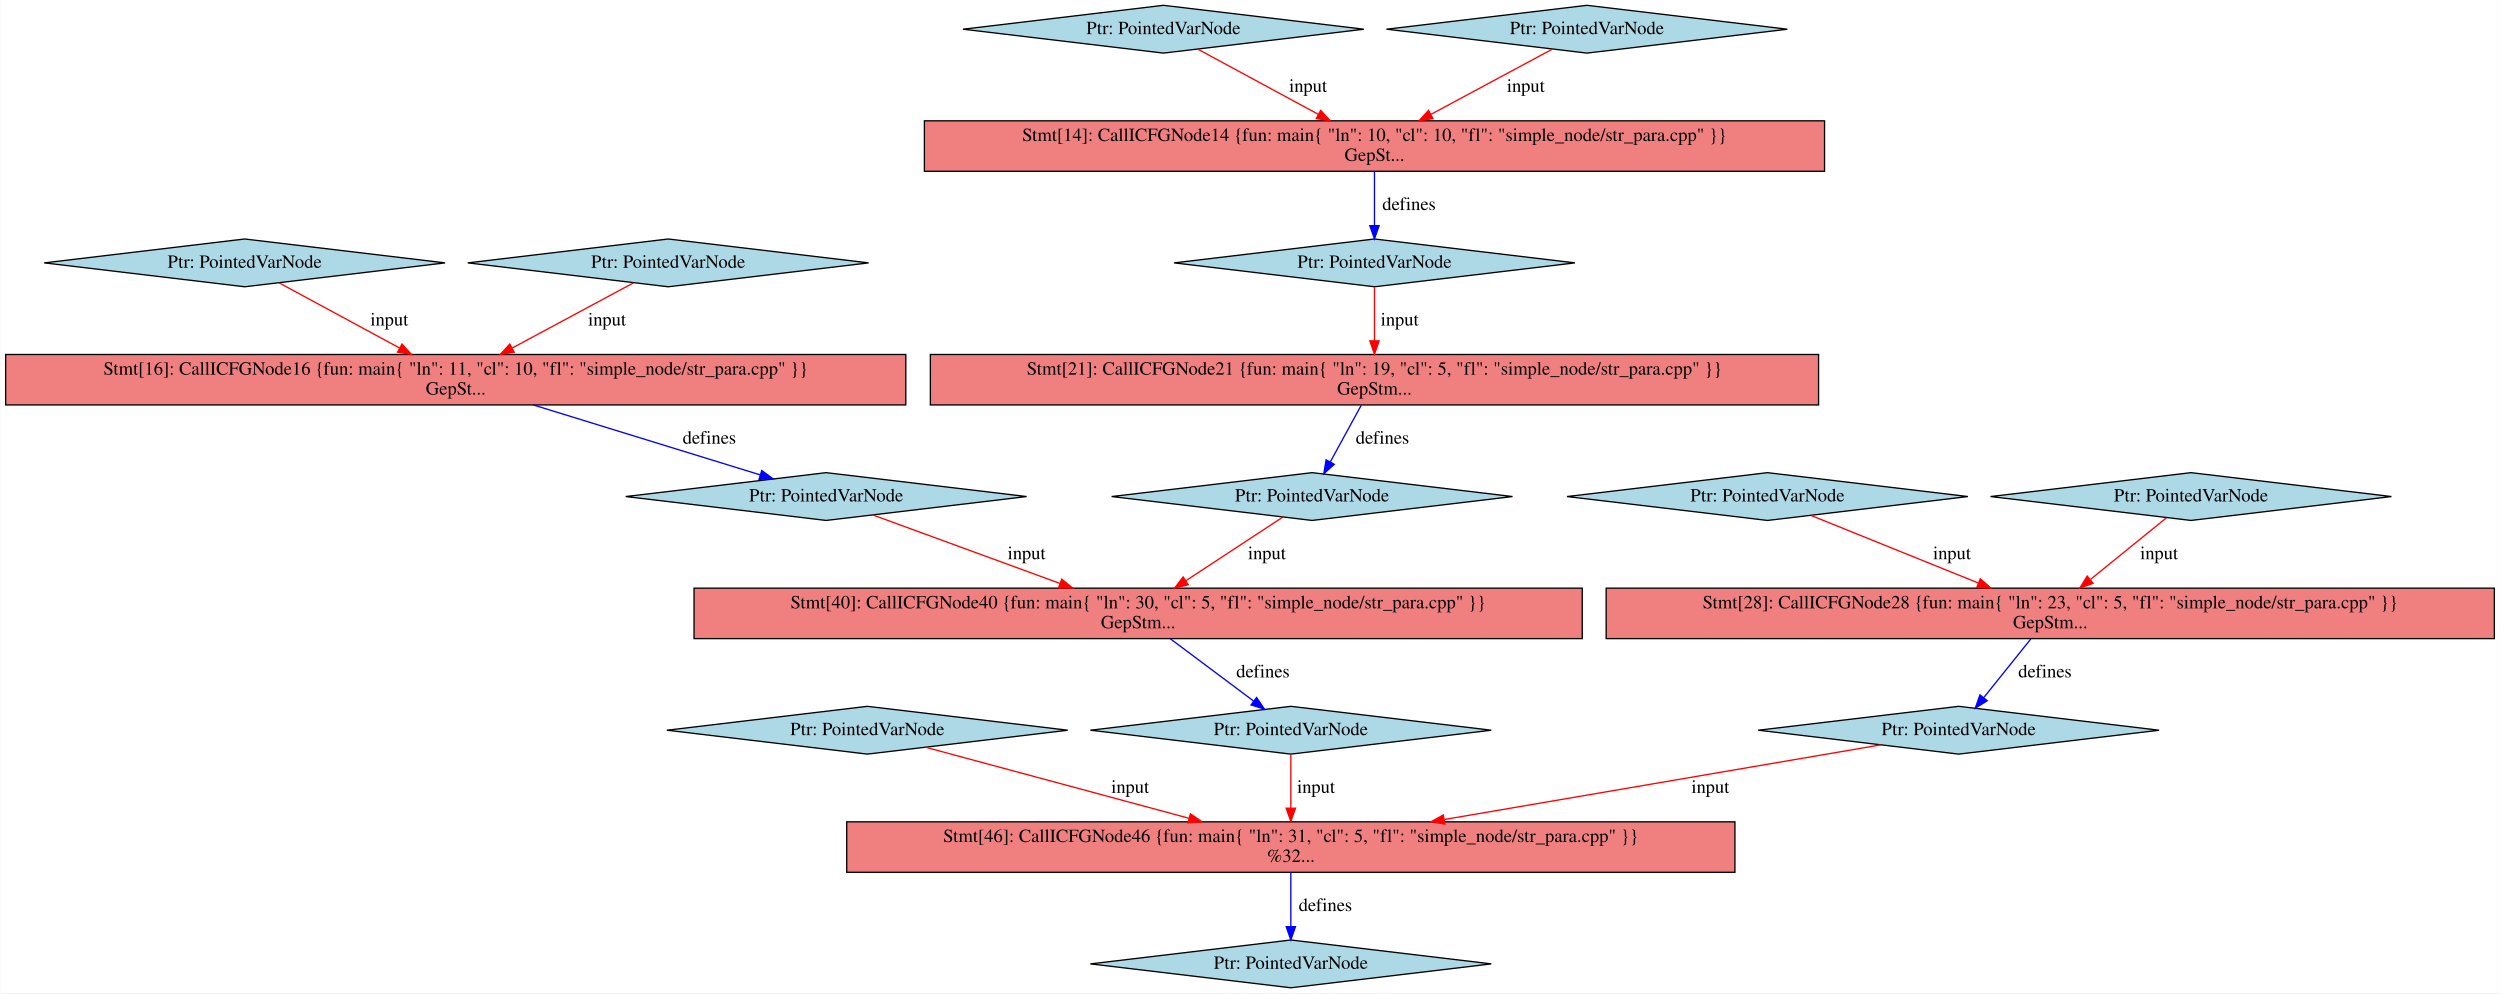
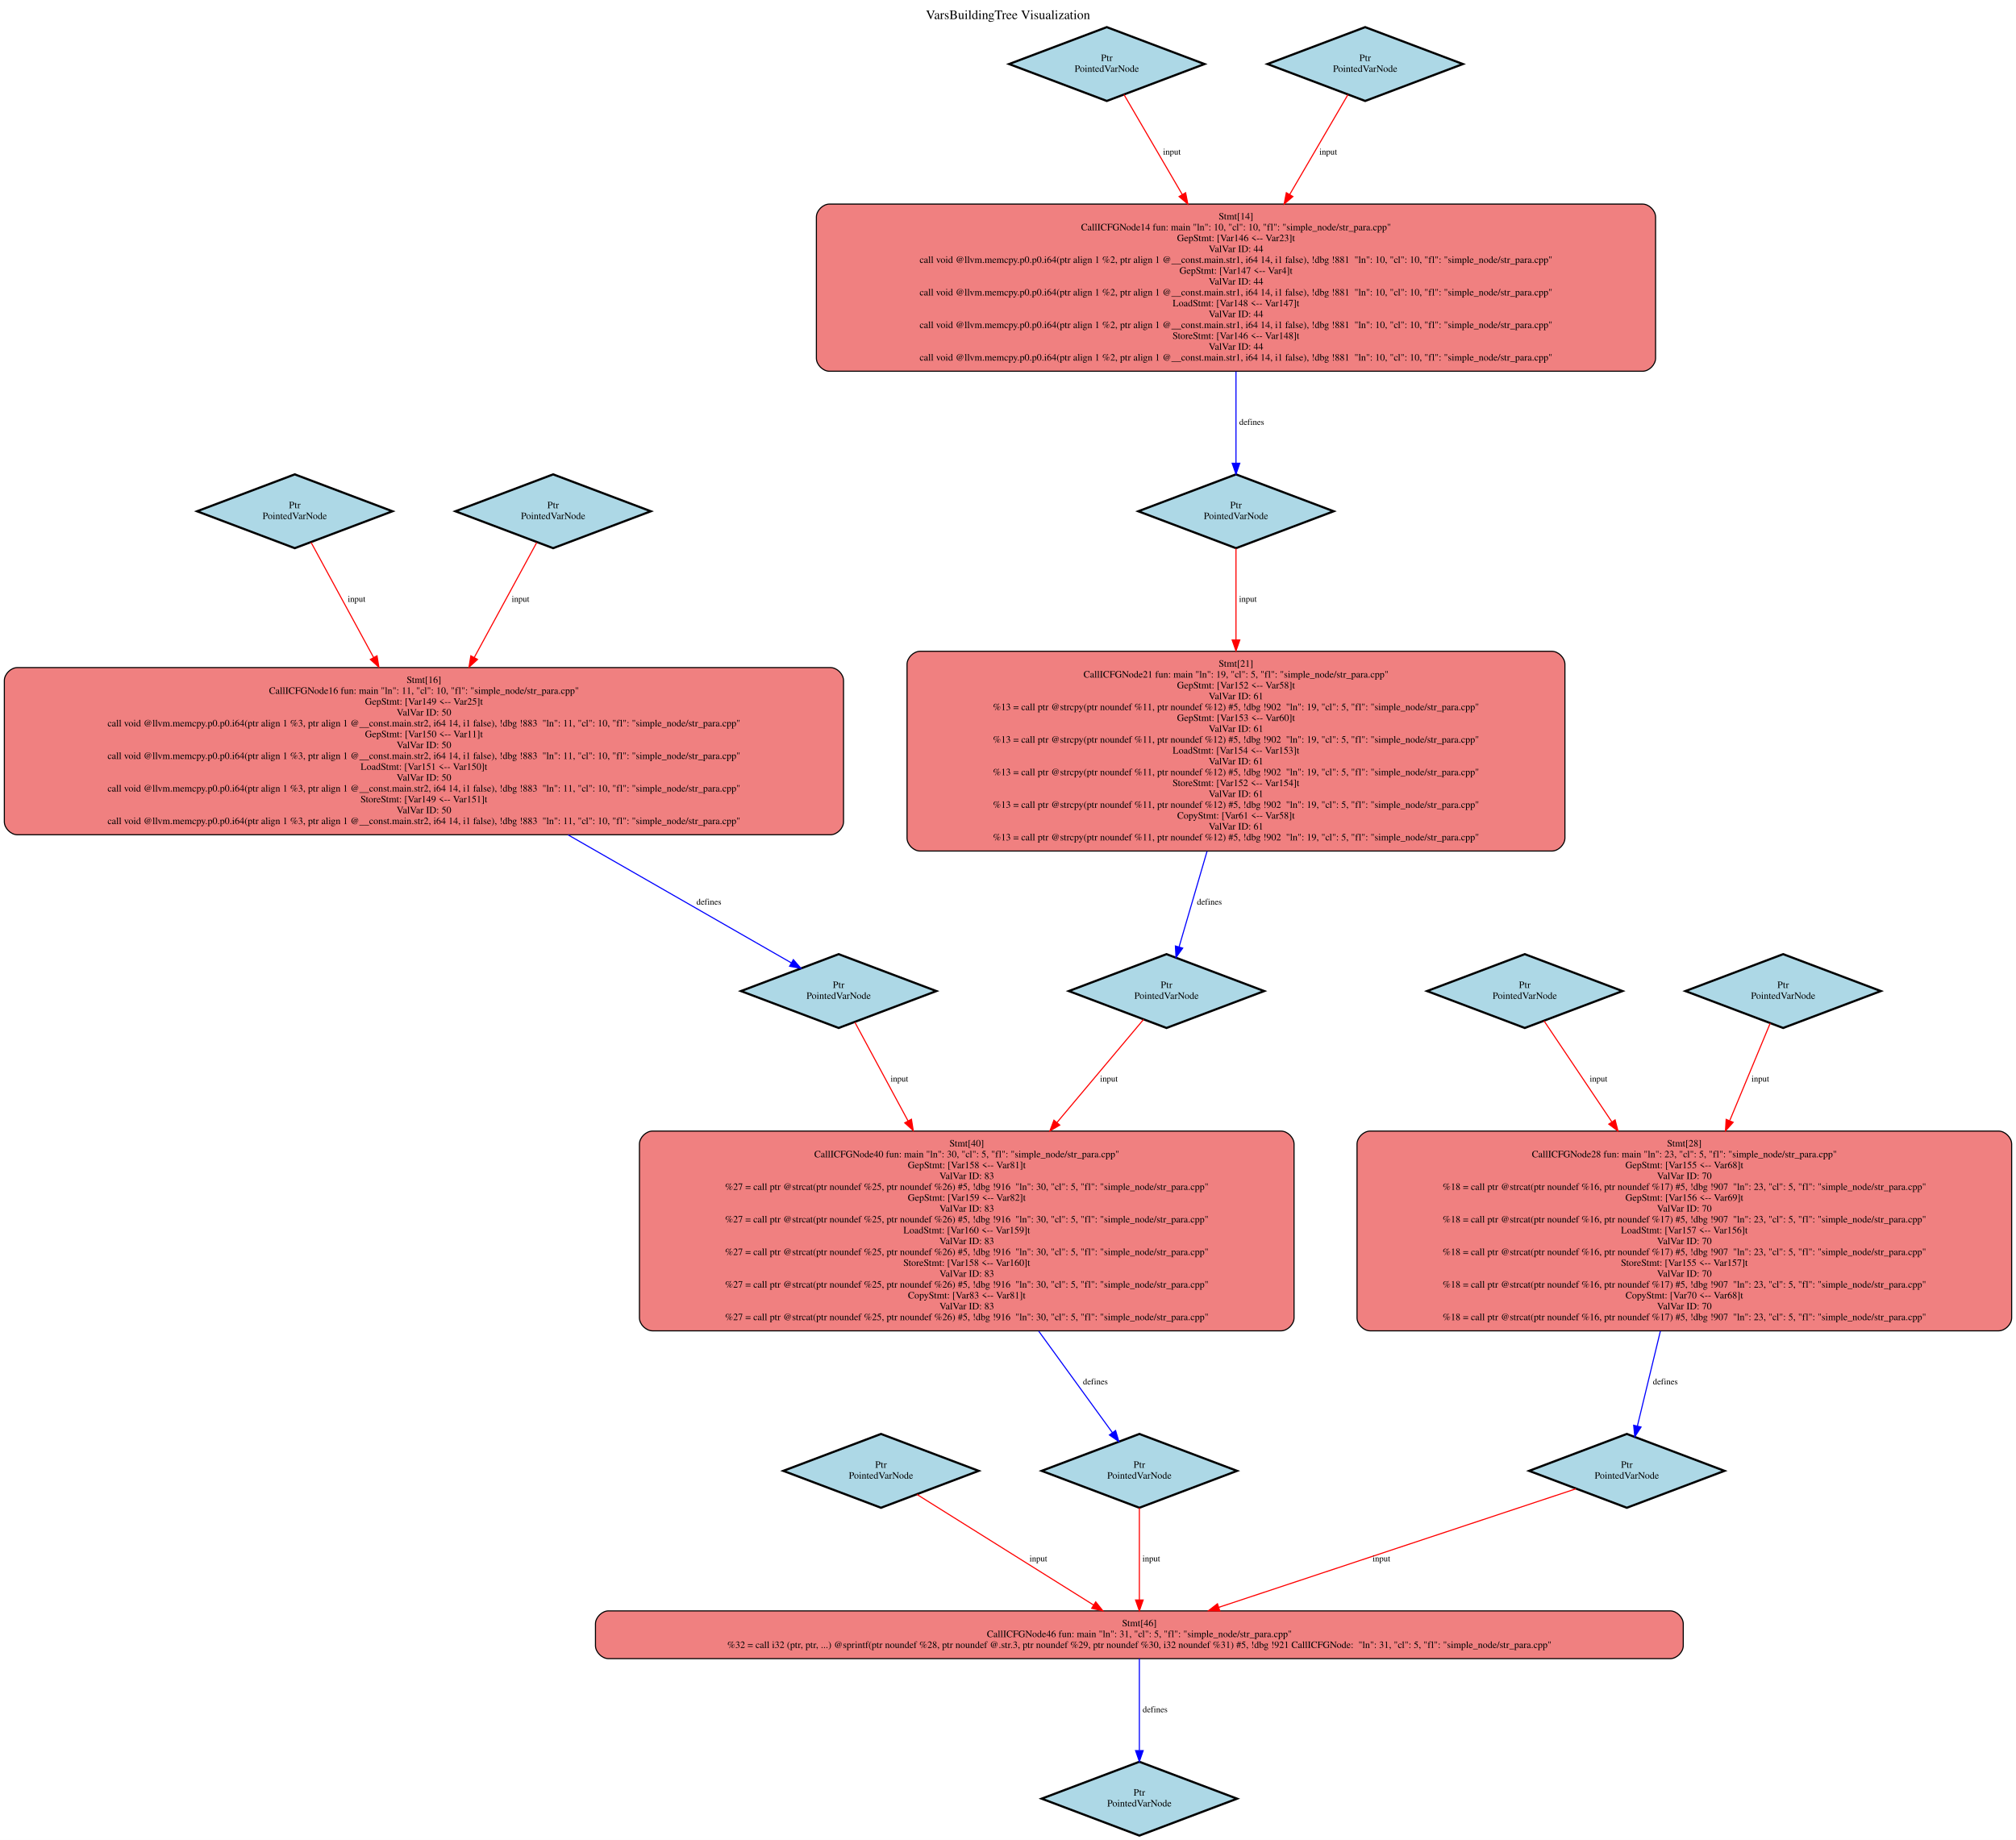
- <svg xmlns="http://www.w3.org/2000/svg" width="1883pt" height="748pt" viewBox="0.00 0.00 1882.50 748.00">
-   <g id="graph0" class="graph" transform="scale(1 1) rotate(0) translate(4 744)">
-     <polygon fill="white" stroke="transparent" points="-4,4 -4,-744 1878.5,-744 1878.5,4 -4,4" />
+ <svg xmlns="http://www.w3.org/2000/svg" width="1857pt" height="1695pt" viewBox="0.00 0.00 1857.00 1695.00">
+   <g id="graph0" class="graph" transform="scale(1 1) rotate(0) translate(4 1691)">
+     <polygon fill="white" stroke="transparent" points="-4,4 -4,-1691 1853,-1691 1853,4 -4,4" />
+     <text text-anchor="middle" x="924.5" y="-1673.4" font-family="Times,serif" font-size="12.00">VarsBuildingTree Visualization</text>
    <g id="node1" class="node">
-       <polygon fill="lightblue" stroke="black" points="968,-36 817.02,-18 968,0 1118.98,-18 968,-36" />
-       <text text-anchor="middle" x="968" y="-14.3" font-family="Times,serif" font-size="14.00">Ptr: PointedVarNode</text>
+       <polygon fill="lightblue" stroke="black" stroke-width="2" points="1045.5,-68 955.5,-34 1045.5,0 1135.5,-34 1045.5,-68" />
+       <text text-anchor="middle" x="1045.5" y="-36.8" font-family="Times,serif" font-size="9.00">Ptr</text>
+       <text text-anchor="middle" x="1045.5" y="-26.8" font-family="Times,serif" font-size="9.00">PointedVarNode</text>
    </g>
    <g id="node2" class="node">
-       <polygon fill="lightcoral" stroke="black" points="1302.5,-125 633.5,-125 633.5,-87 1302.5,-87 1302.5,-125" />
-       <text text-anchor="middle" x="968" y="-109.8" font-family="Times,serif" font-size="14.00">Stmt[46]: CallICFGNode46 {fun: main{ "ln": 31, "cl": 5, "fl": "simple_node/str_para.cpp" }}</text>
-       <text text-anchor="middle" x="968" y="-94.8" font-family="Times,serif" font-size="14.00">   %32...</text>
+       <path fill="lightcoral" stroke="black" d="M1534.5,-207C1534.5,-207 556.5,-207 556.5,-207 550.5,-207 544.5,-201 544.5,-195 544.5,-195 544.5,-175 544.5,-175 544.5,-169 550.5,-163 556.5,-163 556.5,-163 1534.5,-163 1534.5,-163 1540.5,-163 1546.5,-169 1546.5,-175 1546.5,-175 1546.5,-195 1546.5,-195 1546.5,-201 1540.5,-207 1534.5,-207" />
+       <text text-anchor="middle" x="1045.5" y="-192.8" font-family="Times,serif" font-size="9.00">Stmt[46]</text>
+       <text text-anchor="middle" x="1045.5" y="-182.8" font-family="Times,serif" font-size="9.00">CallICFGNode46 fun: main "ln": 31, "cl": 5, "fl": "simple_node/str_para.cpp" </text>
+       <text text-anchor="middle" x="1045.5" y="-172.8" font-family="Times,serif" font-size="9.00">   %32 = call i32 (ptr, ptr, ...) @sprintf(ptr noundef %28, ptr noundef @.str.3, ptr noundef %29, ptr noundef %30, i32 noundef %31) #5, !dbg !921 CallICFGNode:  "ln": 31, "cl": 5, "fl": "simple_node/str_para.cpp" </text>
    </g>
    <g id="edge18" class="edge">
-       <path fill="none" stroke="blue" d="M968,-86.76C968,-74.93 968,-59.32 968,-46.05" />
-       <polygon fill="blue" stroke="blue" points="971.5,-46.04 968,-36.04 964.5,-46.04 971.5,-46.04" />
-       <text text-anchor="middle" x="994" y="-57.8" font-family="Times,serif" font-size="14.00">defines</text>
+       <path fill="none" stroke="blue" d="M1045.5,-162.97C1045.5,-141.13 1045.5,-106.34 1045.5,-78.54" />
+       <polygon fill="blue" stroke="blue" points="1049,-78.27 1045.5,-68.27 1042,-78.27 1049,-78.27" />
+       <text text-anchor="middle" x="1060" y="-113.6" font-family="Times,serif" font-size="8.00">defines</text>
    </g>
    <g id="node3" class="node">
-       <polygon fill="lightblue" stroke="black" points="649,-212 498.02,-194 649,-176 799.98,-194 649,-212" />
-       <text text-anchor="middle" x="649" y="-190.3" font-family="Times,serif" font-size="14.00">Ptr: PointedVarNode</text>
+       <polygon fill="lightblue" stroke="black" stroke-width="2" points="807.5,-370 717.5,-336 807.5,-302 897.5,-336 807.5,-370" />
+       <text text-anchor="middle" x="807.5" y="-338.8" font-family="Times,serif" font-size="9.00">Ptr</text>
+       <text text-anchor="middle" x="807.5" y="-328.8" font-family="Times,serif" font-size="9.00">PointedVarNode</text>
    </g>
    <g id="edge1" class="edge">
-       <path fill="none" stroke="red" d="M693.02,-181.13C744.13,-167.35 829.32,-144.39 891.36,-127.66" />
-       <polygon fill="red" stroke="red" points="892.37,-131.02 901.11,-125.03 890.54,-124.26 892.37,-131.02" />
-       <text text-anchor="middle" x="847" y="-146.8" font-family="Times,serif" font-size="14.00">input</text>
+       <path fill="none" stroke="red" d="M840.59,-314.28C883.07,-287.69 956.82,-241.52 1003.29,-212.42" />
+       <polygon fill="red" stroke="red" points="1005.3,-215.3 1011.92,-207.02 1001.59,-209.36 1005.3,-215.3" />
+       <text text-anchor="middle" x="952.5" y="-252.6" font-family="Times,serif" font-size="8.00">input</text>
    </g>
    <g id="node4" class="node">
-       <polygon fill="lightblue" stroke="black" points="968,-212 817.02,-194 968,-176 1118.98,-194 968,-212" />
-       <text text-anchor="middle" x="968" y="-190.3" font-family="Times,serif" font-size="14.00">Ptr: PointedVarNode</text>
+       <polygon fill="lightblue" stroke="black" stroke-width="2" points="1045.5,-370 955.5,-336 1045.5,-302 1135.5,-336 1045.5,-370" />
+       <text text-anchor="middle" x="1045.5" y="-338.8" font-family="Times,serif" font-size="9.00">Ptr</text>
+       <text text-anchor="middle" x="1045.5" y="-328.8" font-family="Times,serif" font-size="9.00">PointedVarNode</text>
    </g>
    <g id="edge13" class="edge">
-       <path fill="none" stroke="red" d="M968,-175.6C968,-164.06 968,-148.65 968,-135.36" />
-       <polygon fill="red" stroke="red" points="971.5,-135.27 968,-125.27 964.5,-135.27 971.5,-135.27" />
-       <text text-anchor="middle" x="987" y="-146.8" font-family="Times,serif" font-size="14.00">input</text>
+       <path fill="none" stroke="red" d="M1045.5,-301.93C1045.5,-276.69 1045.5,-242.14 1045.5,-217.34" />
+       <polygon fill="red" stroke="red" points="1049,-217.03 1045.5,-207.03 1042,-217.03 1049,-217.03" />
+       <text text-anchor="middle" x="1056.5" y="-252.6" font-family="Times,serif" font-size="8.00">input</text>
    </g>
    <g id="node5" class="node">
-       <polygon fill="lightcoral" stroke="black" points="1187.5,-301 518.5,-301 518.5,-263 1187.5,-263 1187.5,-301" />
-       <text text-anchor="middle" x="853" y="-285.8" font-family="Times,serif" font-size="14.00">Stmt[40]: CallICFGNode40 {fun: main{ "ln": 30, "cl": 5, "fl": "simple_node/str_para.cpp" }}</text>
-       <text text-anchor="middle" x="853" y="-270.8" font-family="Times,serif" font-size="14.00">GepStm...</text>
+       <path fill="lightcoral" stroke="black" d="M1176,-649C1176,-649 597,-649 597,-649 591,-649 585,-643 585,-637 585,-637 585,-477 585,-477 585,-471 591,-465 597,-465 597,-465 1176,-465 1176,-465 1182,-465 1188,-471 1188,-477 1188,-477 1188,-637 1188,-637 1188,-643 1182,-649 1176,-649" />
+       <text text-anchor="middle" x="886.5" y="-634.8" font-family="Times,serif" font-size="9.00">Stmt[40]</text>
+       <text text-anchor="middle" x="886.5" y="-624.8" font-family="Times,serif" font-size="9.00">CallICFGNode40 fun: main "ln": 30, "cl": 5, "fl": "simple_node/str_para.cpp" </text>
+       <text text-anchor="middle" x="886.5" y="-614.8" font-family="Times,serif" font-size="9.00">GepStmt: [Var158 &lt;-- Var81]t</text>
+       <text text-anchor="middle" x="886.5" y="-604.8" font-family="Times,serif" font-size="9.00">ValVar ID: 83</text>
+       <text text-anchor="middle" x="886.5" y="-594.8" font-family="Times,serif" font-size="9.00">   %27 = call ptr @strcat(ptr noundef %25, ptr noundef %26) #5, !dbg !916  "ln": 30, "cl": 5, "fl": "simple_node/str_para.cpp" </text>
+       <text text-anchor="middle" x="886.5" y="-584.8" font-family="Times,serif" font-size="9.00">GepStmt: [Var159 &lt;-- Var82]t</text>
+       <text text-anchor="middle" x="886.5" y="-574.8" font-family="Times,serif" font-size="9.00">ValVar ID: 83</text>
+       <text text-anchor="middle" x="886.5" y="-564.8" font-family="Times,serif" font-size="9.00">   %27 = call ptr @strcat(ptr noundef %25, ptr noundef %26) #5, !dbg !916  "ln": 30, "cl": 5, "fl": "simple_node/str_para.cpp" </text>
+       <text text-anchor="middle" x="886.5" y="-554.8" font-family="Times,serif" font-size="9.00">LoadStmt: [Var160 &lt;-- Var159]t</text>
+       <text text-anchor="middle" x="886.5" y="-544.8" font-family="Times,serif" font-size="9.00">ValVar ID: 83</text>
+       <text text-anchor="middle" x="886.5" y="-534.8" font-family="Times,serif" font-size="9.00">   %27 = call ptr @strcat(ptr noundef %25, ptr noundef %26) #5, !dbg !916  "ln": 30, "cl": 5, "fl": "simple_node/str_para.cpp" </text>
+       <text text-anchor="middle" x="886.5" y="-524.8" font-family="Times,serif" font-size="9.00">StoreStmt: [Var158 &lt;-- Var160]t</text>
+       <text text-anchor="middle" x="886.5" y="-514.8" font-family="Times,serif" font-size="9.00">ValVar ID: 83</text>
+       <text text-anchor="middle" x="886.5" y="-504.8" font-family="Times,serif" font-size="9.00">   %27 = call ptr @strcat(ptr noundef %25, ptr noundef %26) #5, !dbg !916  "ln": 30, "cl": 5, "fl": "simple_node/str_para.cpp" </text>
+       <text text-anchor="middle" x="886.5" y="-494.8" font-family="Times,serif" font-size="9.00">CopyStmt: [Var83 &lt;-- Var81]t</text>
+       <text text-anchor="middle" x="886.5" y="-484.8" font-family="Times,serif" font-size="9.00">ValVar ID: 83</text>
+       <text text-anchor="middle" x="886.5" y="-474.8" font-family="Times,serif" font-size="9.00">   %27 = call ptr @strcat(ptr noundef %25, ptr noundef %26) #5, !dbg !916  "ln": 30, "cl": 5, "fl": "simple_node/str_para.cpp" </text>
    </g>
    <g id="edge12" class="edge">
-       <path fill="none" stroke="blue" d="M877.11,-262.97C895.47,-249.24 920.78,-230.31 940.03,-215.92" />
-       <polygon fill="blue" stroke="blue" points="942.22,-218.65 948.13,-209.86 938.03,-213.04 942.22,-218.65" />
-       <text text-anchor="middle" x="947" y="-233.8" font-family="Times,serif" font-size="14.00">defines</text>
+       <path fill="none" stroke="blue" d="M952.78,-464.71C976.82,-431.6 1002.52,-396.2 1020.75,-371.09" />
+       <polygon fill="blue" stroke="blue" points="1023.59,-373.14 1026.63,-362.99 1017.92,-369.03 1023.59,-373.14" />
+       <text text-anchor="middle" x="1005" y="-415.6" font-family="Times,serif" font-size="8.00">defines</text>
    </g>
    <g id="node6" class="node">
-       <polygon fill="lightblue" stroke="black" points="618,-388 467.02,-370 618,-352 768.98,-370 618,-388" />
-       <text text-anchor="middle" x="618" y="-366.3" font-family="Times,serif" font-size="14.00">Ptr: PointedVarNode</text>
+       <polygon fill="lightblue" stroke="black" stroke-width="2" points="768.5,-812 678.5,-778 768.5,-744 858.5,-778 768.5,-812" />
+       <text text-anchor="middle" x="768.5" y="-780.8" font-family="Times,serif" font-size="9.00">Ptr</text>
+       <text text-anchor="middle" x="768.5" y="-770.8" font-family="Times,serif" font-size="9.00">PointedVarNode</text>
    </g>
    <g id="edge5" class="edge">
-       <path fill="none" stroke="red" d="M653.18,-356.12C690.4,-342.5 749.76,-320.78 794.13,-304.54" />
-       <polygon fill="red" stroke="red" points="795.45,-307.79 803.64,-301.06 793.04,-301.21 795.45,-307.79" />
-       <text text-anchor="middle" x="769" y="-322.8" font-family="Times,serif" font-size="14.00">input</text>
+       <path fill="none" stroke="red" d="M783.44,-749.26C795.91,-726.12 814.48,-691.67 832.43,-658.35" />
+       <polygon fill="red" stroke="red" points="835.56,-659.92 837.22,-649.46 829.4,-656.6 835.56,-659.92" />
+       <text text-anchor="middle" x="824.5" y="-694.6" font-family="Times,serif" font-size="8.00">input</text>
    </g>
    <g id="node7" class="node">
-       <polygon fill="lightcoral" stroke="black" points="678,-477 0,-477 0,-439 678,-439 678,-477" />
-       <text text-anchor="middle" x="339" y="-461.8" font-family="Times,serif" font-size="14.00">Stmt[16]: CallICFGNode16 {fun: main{ "ln": 11, "cl": 10, "fl": "simple_node/str_para.cpp" }}</text>
-       <text text-anchor="middle" x="339" y="-446.8" font-family="Times,serif" font-size="14.00">GepSt...</text>
+       <path fill="lightcoral" stroke="black" d="M761,-1076C761,-1076 12,-1076 12,-1076 6,-1076 0,-1070 0,-1064 0,-1064 0,-934 0,-934 0,-928 6,-922 12,-922 12,-922 761,-922 761,-922 767,-922 773,-928 773,-934 773,-934 773,-1064 773,-1064 773,-1070 767,-1076 761,-1076" />
+       <text text-anchor="middle" x="386.5" y="-1061.8" font-family="Times,serif" font-size="9.00">Stmt[16]</text>
+       <text text-anchor="middle" x="386.5" y="-1051.8" font-family="Times,serif" font-size="9.00">CallICFGNode16 fun: main "ln": 11, "cl": 10, "fl": "simple_node/str_para.cpp" </text>
+       <text text-anchor="middle" x="386.5" y="-1041.8" font-family="Times,serif" font-size="9.00">GepStmt: [Var149 &lt;-- Var25]t</text>
+       <text text-anchor="middle" x="386.5" y="-1031.8" font-family="Times,serif" font-size="9.00">ValVar ID: 50</text>
+       <text text-anchor="middle" x="386.5" y="-1021.8" font-family="Times,serif" font-size="9.00">   call void @llvm.memcpy.p0.p0.i64(ptr align 1 %3, ptr align 1 @__const.main.str2, i64 14, i1 false), !dbg !883  "ln": 11, "cl": 10, "fl": "simple_node/str_para.cpp" </text>
+       <text text-anchor="middle" x="386.5" y="-1011.8" font-family="Times,serif" font-size="9.00">GepStmt: [Var150 &lt;-- Var11]t</text>
+       <text text-anchor="middle" x="386.5" y="-1001.8" font-family="Times,serif" font-size="9.00">ValVar ID: 50</text>
+       <text text-anchor="middle" x="386.5" y="-991.8" font-family="Times,serif" font-size="9.00">   call void @llvm.memcpy.p0.p0.i64(ptr align 1 %3, ptr align 1 @__const.main.str2, i64 14, i1 false), !dbg !883  "ln": 11, "cl": 10, "fl": "simple_node/str_para.cpp" </text>
+       <text text-anchor="middle" x="386.5" y="-981.8" font-family="Times,serif" font-size="9.00">LoadStmt: [Var151 &lt;-- Var150]t</text>
+       <text text-anchor="middle" x="386.5" y="-971.8" font-family="Times,serif" font-size="9.00">ValVar ID: 50</text>
+       <text text-anchor="middle" x="386.5" y="-961.8" font-family="Times,serif" font-size="9.00">   call void @llvm.memcpy.p0.p0.i64(ptr align 1 %3, ptr align 1 @__const.main.str2, i64 14, i1 false), !dbg !883  "ln": 11, "cl": 10, "fl": "simple_node/str_para.cpp" </text>
+       <text text-anchor="middle" x="386.5" y="-951.8" font-family="Times,serif" font-size="9.00">StoreStmt: [Var149 &lt;-- Var151]t</text>
+       <text text-anchor="middle" x="386.5" y="-941.8" font-family="Times,serif" font-size="9.00">ValVar ID: 50</text>
+       <text text-anchor="middle" x="386.5" y="-931.8" font-family="Times,serif" font-size="9.00">   call void @llvm.memcpy.p0.p0.i64(ptr align 1 %3, ptr align 1 @__const.main.str2, i64 14, i1 false), !dbg !883  "ln": 11, "cl": 10, "fl": "simple_node/str_para.cpp" </text>
    </g>
    <g id="edge4" class="edge">
-       <path fill="none" stroke="blue" d="M397.49,-438.97C448.06,-423.38 520.37,-401.09 568.22,-386.35" />
-       <polygon fill="blue" stroke="blue" points="569.51,-389.61 578.04,-383.32 567.45,-382.92 569.51,-389.61" />
-       <text text-anchor="middle" x="530" y="-409.8" font-family="Times,serif" font-size="14.00">defines</text>
+       <path fill="none" stroke="blue" d="M519.3,-921.87C591.09,-880.71 675,-832.6 724.84,-804.03" />
+       <polygon fill="blue" stroke="blue" points="726.8,-806.94 733.74,-798.93 723.32,-800.87 726.8,-806.94" />
+       <text text-anchor="middle" x="649" y="-857.6" font-family="Times,serif" font-size="8.00">defines</text>
    </g>
    <g id="node8" class="node">
-       <polygon fill="lightblue" stroke="black" points="180,-564 29.02,-546 180,-528 330.98,-546 180,-564" />
-       <text text-anchor="middle" x="180" y="-542.3" font-family="Times,serif" font-size="14.00">Ptr: PointedVarNode</text>
+       <polygon fill="lightblue" stroke="black" stroke-width="2" points="267.5,-1254 177.5,-1220 267.5,-1186 357.5,-1220 267.5,-1254" />
+       <text text-anchor="middle" x="267.5" y="-1222.8" font-family="Times,serif" font-size="9.00">Ptr</text>
+       <text text-anchor="middle" x="267.5" y="-1212.8" font-family="Times,serif" font-size="9.00">PointedVarNode</text>
    </g>
    <g id="edge2" class="edge">
-       <path fill="none" stroke="red" d="M205.9,-530.99C230.44,-517.72 267.72,-497.55 296.59,-481.94" />
-       <polygon fill="red" stroke="red" points="298.51,-484.88 305.64,-477.04 295.18,-478.72 298.51,-484.88" />
-       <text text-anchor="middle" x="289" y="-498.8" font-family="Times,serif" font-size="14.00">input</text>
+       <path fill="none" stroke="red" d="M282.57,-1191.26C297.05,-1164.62 319.67,-1122.99 340.12,-1085.35" />
+       <polygon fill="red" stroke="red" points="343.29,-1086.85 344.99,-1076.39 337.14,-1083.5 343.29,-1086.85" />
+       <text text-anchor="middle" x="324.5" y="-1136.6" font-family="Times,serif" font-size="8.00">input</text>
    </g>
    <g id="node9" class="node">
-       <polygon fill="lightblue" stroke="black" points="499,-564 348.02,-546 499,-528 649.98,-546 499,-564" />
-       <text text-anchor="middle" x="499" y="-542.3" font-family="Times,serif" font-size="14.00">Ptr: PointedVarNode</text>
+       <polygon fill="lightblue" stroke="black" stroke-width="2" points="505.5,-1254 415.5,-1220 505.5,-1186 595.5,-1220 505.5,-1254" />
+       <text text-anchor="middle" x="505.5" y="-1222.8" font-family="Times,serif" font-size="9.00">Ptr</text>
+       <text text-anchor="middle" x="505.5" y="-1212.8" font-family="Times,serif" font-size="9.00">PointedVarNode</text>
    </g>
    <g id="edge3" class="edge">
-       <path fill="none" stroke="red" d="M472.94,-530.99C448.25,-517.72 410.73,-497.55 381.67,-481.94" />
-       <polygon fill="red" stroke="red" points="383.03,-478.69 372.56,-477.04 379.72,-484.86 383.03,-478.69" />
-       <text text-anchor="middle" x="453" y="-498.8" font-family="Times,serif" font-size="14.00">input</text>
+       <path fill="none" stroke="red" d="M490.43,-1191.26C475.95,-1164.62 453.33,-1122.99 432.88,-1085.35" />
+       <polygon fill="red" stroke="red" points="435.86,-1083.5 428.01,-1076.39 429.71,-1086.85 435.86,-1083.5" />
+       <text text-anchor="middle" x="475.5" y="-1136.6" font-family="Times,serif" font-size="8.00">input</text>
    </g>
    <g id="node10" class="node">
-       <polygon fill="lightblue" stroke="black" points="984,-388 833.02,-370 984,-352 1134.98,-370 984,-388" />
-       <text text-anchor="middle" x="984" y="-366.3" font-family="Times,serif" font-size="14.00">Ptr: PointedVarNode</text>
+       <polygon fill="lightblue" stroke="black" stroke-width="2" points="1070.5,-812 980.5,-778 1070.5,-744 1160.5,-778 1070.5,-812" />
+       <text text-anchor="middle" x="1070.5" y="-780.8" font-family="Times,serif" font-size="9.00">Ptr</text>
+       <text text-anchor="middle" x="1070.5" y="-770.8" font-family="Times,serif" font-size="9.00">PointedVarNode</text>
    </g>
    <g id="edge11" class="edge">
-       <path fill="none" stroke="red" d="M962.07,-354.61C942.18,-341.55 912.48,-322.04 889.09,-306.69" />
-       <polygon fill="red" stroke="red" points="890.74,-303.59 880.46,-301.03 886.9,-309.44 890.74,-303.59" />
-       <text text-anchor="middle" x="950" y="-322.8" font-family="Times,serif" font-size="14.00">input</text>
+       <path fill="none" stroke="red" d="M1049.39,-751.88C1029.73,-728.48 999.12,-692.04 969.71,-657.04" />
+       <polygon fill="red" stroke="red" points="972.18,-654.54 963.07,-649.13 966.82,-659.04 972.18,-654.54" />
+       <text text-anchor="middle" x="1017.5" y="-694.6" font-family="Times,serif" font-size="8.00">input</text>
    </g>
    <g id="node11" class="node">
-       <polygon fill="lightcoral" stroke="black" points="1365.5,-477 696.5,-477 696.5,-439 1365.5,-439 1365.5,-477" />
-       <text text-anchor="middle" x="1031" y="-461.8" font-family="Times,serif" font-size="14.00">Stmt[21]: CallICFGNode21 {fun: main{ "ln": 19, "cl": 5, "fl": "simple_node/str_para.cpp" }}</text>
-       <text text-anchor="middle" x="1031" y="-446.8" font-family="Times,serif" font-size="14.00">GepStm...</text>
+       <path fill="lightcoral" stroke="black" d="M1425.5,-1091C1425.5,-1091 843.5,-1091 843.5,-1091 837.5,-1091 831.5,-1085 831.5,-1079 831.5,-1079 831.5,-919 831.5,-919 831.5,-913 837.5,-907 843.5,-907 843.5,-907 1425.5,-907 1425.5,-907 1431.5,-907 1437.5,-913 1437.5,-919 1437.5,-919 1437.5,-1079 1437.5,-1079 1437.5,-1085 1431.5,-1091 1425.5,-1091" />
+       <text text-anchor="middle" x="1134.5" y="-1076.8" font-family="Times,serif" font-size="9.00">Stmt[21]</text>
+       <text text-anchor="middle" x="1134.5" y="-1066.8" font-family="Times,serif" font-size="9.00">CallICFGNode21 fun: main "ln": 19, "cl": 5, "fl": "simple_node/str_para.cpp" </text>
+       <text text-anchor="middle" x="1134.5" y="-1056.8" font-family="Times,serif" font-size="9.00">GepStmt: [Var152 &lt;-- Var58]t</text>
+       <text text-anchor="middle" x="1134.5" y="-1046.8" font-family="Times,serif" font-size="9.00">ValVar ID: 61</text>
+       <text text-anchor="middle" x="1134.5" y="-1036.8" font-family="Times,serif" font-size="9.00">   %13 = call ptr @strcpy(ptr noundef %11, ptr noundef %12) #5, !dbg !902  "ln": 19, "cl": 5, "fl": "simple_node/str_para.cpp" </text>
+       <text text-anchor="middle" x="1134.5" y="-1026.8" font-family="Times,serif" font-size="9.00">GepStmt: [Var153 &lt;-- Var60]t</text>
+       <text text-anchor="middle" x="1134.5" y="-1016.8" font-family="Times,serif" font-size="9.00">ValVar ID: 61</text>
+       <text text-anchor="middle" x="1134.5" y="-1006.8" font-family="Times,serif" font-size="9.00">   %13 = call ptr @strcpy(ptr noundef %11, ptr noundef %12) #5, !dbg !902  "ln": 19, "cl": 5, "fl": "simple_node/str_para.cpp" </text>
+       <text text-anchor="middle" x="1134.5" y="-996.8" font-family="Times,serif" font-size="9.00">LoadStmt: [Var154 &lt;-- Var153]t</text>
+       <text text-anchor="middle" x="1134.5" y="-986.8" font-family="Times,serif" font-size="9.00">ValVar ID: 61</text>
+       <text text-anchor="middle" x="1134.5" y="-976.8" font-family="Times,serif" font-size="9.00">   %13 = call ptr @strcpy(ptr noundef %11, ptr noundef %12) #5, !dbg !902  "ln": 19, "cl": 5, "fl": "simple_node/str_para.cpp" </text>
+       <text text-anchor="middle" x="1134.5" y="-966.8" font-family="Times,serif" font-size="9.00">StoreStmt: [Var152 &lt;-- Var154]t</text>
+       <text text-anchor="middle" x="1134.5" y="-956.8" font-family="Times,serif" font-size="9.00">ValVar ID: 61</text>
+       <text text-anchor="middle" x="1134.5" y="-946.8" font-family="Times,serif" font-size="9.00">   %13 = call ptr @strcpy(ptr noundef %11, ptr noundef %12) #5, !dbg !902  "ln": 19, "cl": 5, "fl": "simple_node/str_para.cpp" </text>
+       <text text-anchor="middle" x="1134.5" y="-936.8" font-family="Times,serif" font-size="9.00">CopyStmt: [Var61 &lt;-- Var58]t</text>
+       <text text-anchor="middle" x="1134.5" y="-926.8" font-family="Times,serif" font-size="9.00">ValVar ID: 61</text>
+       <text text-anchor="middle" x="1134.5" y="-916.8" font-family="Times,serif" font-size="9.00">   %13 = call ptr @strcpy(ptr noundef %11, ptr noundef %12) #5, !dbg !902  "ln": 19, "cl": 5, "fl": "simple_node/str_para.cpp" </text>
    </g>
    <g id="edge10" class="edge">
-       <path fill="none" stroke="blue" d="M1021.03,-438.76C1014.25,-426.34 1005.17,-409.74 997.71,-396.08" />
-       <polygon fill="blue" stroke="blue" points="1000.71,-394.28 992.84,-387.18 994.57,-397.64 1000.71,-394.28" />
-       <text text-anchor="middle" x="1037" y="-409.8" font-family="Times,serif" font-size="14.00">defines</text>
+       <path fill="none" stroke="blue" d="M1107.82,-906.71C1098.84,-875.97 1089.28,-843.26 1082.08,-818.64" />
+       <polygon fill="blue" stroke="blue" points="1085.42,-817.57 1079.25,-808.95 1078.7,-819.53 1085.42,-817.57" />
+       <text text-anchor="middle" x="1110" y="-857.6" font-family="Times,serif" font-size="8.00">defines</text>
    </g>
    <g id="node12" class="node">
-       <polygon fill="lightblue" stroke="black" points="1031,-564 880.02,-546 1031,-528 1181.98,-546 1031,-564" />
-       <text text-anchor="middle" x="1031" y="-542.3" font-family="Times,serif" font-size="14.00">Ptr: PointedVarNode</text>
+       <polygon fill="lightblue" stroke="black" stroke-width="2" points="1134.5,-1254 1044.5,-1220 1134.5,-1186 1224.5,-1220 1134.5,-1254" />
+       <text text-anchor="middle" x="1134.5" y="-1222.8" font-family="Times,serif" font-size="9.00">Ptr</text>
+       <text text-anchor="middle" x="1134.5" y="-1212.8" font-family="Times,serif" font-size="9.00">PointedVarNode</text>
    </g>
    <g id="edge9" class="edge">
-       <path fill="none" stroke="red" d="M1031,-527.6C1031,-516.06 1031,-500.65 1031,-487.36" />
-       <polygon fill="red" stroke="red" points="1034.5,-487.27 1031,-477.27 1027.5,-487.27 1034.5,-487.27" />
-       <text text-anchor="middle" x="1050" y="-498.8" font-family="Times,serif" font-size="14.00">input</text>
+       <path fill="none" stroke="red" d="M1134.5,-1185.74C1134.5,-1163.16 1134.5,-1132 1134.5,-1101.65" />
+       <polygon fill="red" stroke="red" points="1138,-1101.4 1134.5,-1091.4 1131,-1101.4 1138,-1101.4" />
+       <text text-anchor="middle" x="1145.5" y="-1136.6" font-family="Times,serif" font-size="8.00">input</text>
    </g>
    <g id="node13" class="node">
-       <polygon fill="lightcoral" stroke="black" points="1370,-653 692,-653 692,-615 1370,-615 1370,-653" />
-       <text text-anchor="middle" x="1031" y="-637.8" font-family="Times,serif" font-size="14.00">Stmt[14]: CallICFGNode14 {fun: main{ "ln": 10, "cl": 10, "fl": "simple_node/str_para.cpp" }}</text>
-       <text text-anchor="middle" x="1031" y="-622.8" font-family="Times,serif" font-size="14.00">GepSt...</text>
+       <path fill="lightcoral" stroke="black" d="M1509,-1503C1509,-1503 760,-1503 760,-1503 754,-1503 748,-1497 748,-1491 748,-1491 748,-1361 748,-1361 748,-1355 754,-1349 760,-1349 760,-1349 1509,-1349 1509,-1349 1515,-1349 1521,-1355 1521,-1361 1521,-1361 1521,-1491 1521,-1491 1521,-1497 1515,-1503 1509,-1503" />
+       <text text-anchor="middle" x="1134.5" y="-1488.8" font-family="Times,serif" font-size="9.00">Stmt[14]</text>
+       <text text-anchor="middle" x="1134.5" y="-1478.8" font-family="Times,serif" font-size="9.00">CallICFGNode14 fun: main "ln": 10, "cl": 10, "fl": "simple_node/str_para.cpp" </text>
+       <text text-anchor="middle" x="1134.5" y="-1468.8" font-family="Times,serif" font-size="9.00">GepStmt: [Var146 &lt;-- Var23]t</text>
+       <text text-anchor="middle" x="1134.5" y="-1458.8" font-family="Times,serif" font-size="9.00">ValVar ID: 44</text>
+       <text text-anchor="middle" x="1134.5" y="-1448.8" font-family="Times,serif" font-size="9.00">   call void @llvm.memcpy.p0.p0.i64(ptr align 1 %2, ptr align 1 @__const.main.str1, i64 14, i1 false), !dbg !881  "ln": 10, "cl": 10, "fl": "simple_node/str_para.cpp" </text>
+       <text text-anchor="middle" x="1134.5" y="-1438.8" font-family="Times,serif" font-size="9.00">GepStmt: [Var147 &lt;-- Var4]t</text>
+       <text text-anchor="middle" x="1134.5" y="-1428.8" font-family="Times,serif" font-size="9.00">ValVar ID: 44</text>
+       <text text-anchor="middle" x="1134.5" y="-1418.8" font-family="Times,serif" font-size="9.00">   call void @llvm.memcpy.p0.p0.i64(ptr align 1 %2, ptr align 1 @__const.main.str1, i64 14, i1 false), !dbg !881  "ln": 10, "cl": 10, "fl": "simple_node/str_para.cpp" </text>
+       <text text-anchor="middle" x="1134.5" y="-1408.8" font-family="Times,serif" font-size="9.00">LoadStmt: [Var148 &lt;-- Var147]t</text>
+       <text text-anchor="middle" x="1134.5" y="-1398.8" font-family="Times,serif" font-size="9.00">ValVar ID: 44</text>
+       <text text-anchor="middle" x="1134.5" y="-1388.8" font-family="Times,serif" font-size="9.00">   call void @llvm.memcpy.p0.p0.i64(ptr align 1 %2, ptr align 1 @__const.main.str1, i64 14, i1 false), !dbg !881  "ln": 10, "cl": 10, "fl": "simple_node/str_para.cpp" </text>
+       <text text-anchor="middle" x="1134.5" y="-1378.8" font-family="Times,serif" font-size="9.00">StoreStmt: [Var146 &lt;-- Var148]t</text>
+       <text text-anchor="middle" x="1134.5" y="-1368.8" font-family="Times,serif" font-size="9.00">ValVar ID: 44</text>
+       <text text-anchor="middle" x="1134.5" y="-1358.8" font-family="Times,serif" font-size="9.00">   call void @llvm.memcpy.p0.p0.i64(ptr align 1 %2, ptr align 1 @__const.main.str1, i64 14, i1 false), !dbg !881  "ln": 10, "cl": 10, "fl": "simple_node/str_para.cpp" </text>
    </g>
    <g id="edge8" class="edge">
-       <path fill="none" stroke="blue" d="M1031,-614.76C1031,-602.93 1031,-587.32 1031,-574.05" />
-       <polygon fill="blue" stroke="blue" points="1034.5,-574.04 1031,-564.04 1027.5,-574.04 1034.5,-574.04" />
-       <text text-anchor="middle" x="1057" y="-585.8" font-family="Times,serif" font-size="14.00">defines</text>
+       <path fill="none" stroke="blue" d="M1134.5,-1348.75C1134.5,-1320.23 1134.5,-1288.84 1134.5,-1264.31" />
+       <polygon fill="blue" stroke="blue" points="1138,-1264.24 1134.5,-1254.24 1131,-1264.24 1138,-1264.24" />
+       <text text-anchor="middle" x="1149" y="-1299.6" font-family="Times,serif" font-size="8.00">defines</text>
    </g>
    <g id="node14" class="node">
-       <polygon fill="lightblue" stroke="black" points="872,-740 721.02,-722 872,-704 1022.98,-722 872,-740" />
-       <text text-anchor="middle" x="872" y="-718.3" font-family="Times,serif" font-size="14.00">Ptr: PointedVarNode</text>
+       <polygon fill="lightblue" stroke="black" stroke-width="2" points="1015.5,-1666 925.5,-1632 1015.5,-1598 1105.5,-1632 1015.5,-1666" />
+       <text text-anchor="middle" x="1015.5" y="-1634.8" font-family="Times,serif" font-size="9.00">Ptr</text>
+       <text text-anchor="middle" x="1015.5" y="-1624.8" font-family="Times,serif" font-size="9.00">PointedVarNode</text>
    </g>
    <g id="edge6" class="edge">
-       <path fill="none" stroke="red" d="M897.9,-706.99C922.44,-693.72 959.72,-673.55 988.59,-657.94" />
-       <polygon fill="red" stroke="red" points="990.51,-660.88 997.64,-653.04 987.18,-654.72 990.51,-660.88" />
-       <text text-anchor="middle" x="981" y="-674.8" font-family="Times,serif" font-size="14.00">input</text>
+       <path fill="none" stroke="red" d="M1031.3,-1603.91C1045.06,-1580.33 1065.76,-1544.85 1085.01,-1511.83" />
+       <polygon fill="red" stroke="red" points="1088.12,-1513.46 1090.14,-1503.05 1082.07,-1509.93 1088.12,-1513.46" />
+       <text text-anchor="middle" x="1075.5" y="-1548.6" font-family="Times,serif" font-size="8.00">input</text>
    </g>
    <g id="node15" class="node">
-       <polygon fill="lightblue" stroke="black" points="1191,-740 1040.02,-722 1191,-704 1341.98,-722 1191,-740" />
-       <text text-anchor="middle" x="1191" y="-718.3" font-family="Times,serif" font-size="14.00">Ptr: PointedVarNode</text>
+       <polygon fill="lightblue" stroke="black" stroke-width="2" points="1253.5,-1666 1163.5,-1632 1253.5,-1598 1343.5,-1632 1253.5,-1666" />
+       <text text-anchor="middle" x="1253.5" y="-1634.8" font-family="Times,serif" font-size="9.00">Ptr</text>
+       <text text-anchor="middle" x="1253.5" y="-1624.8" font-family="Times,serif" font-size="9.00">PointedVarNode</text>
    </g>
    <g id="edge7" class="edge">
-       <path fill="none" stroke="red" d="M1164.94,-706.99C1140.25,-693.72 1102.73,-673.55 1073.67,-657.94" />
-       <polygon fill="red" stroke="red" points="1075.03,-654.69 1064.56,-653.04 1071.72,-660.86 1075.03,-654.69" />
-       <text text-anchor="middle" x="1145" y="-674.8" font-family="Times,serif" font-size="14.00">input</text>
+       <path fill="none" stroke="red" d="M1237.7,-1603.91C1223.94,-1580.33 1203.24,-1544.85 1183.99,-1511.83" />
+       <polygon fill="red" stroke="red" points="1186.93,-1509.93 1178.86,-1503.05 1180.88,-1513.46 1186.93,-1509.93" />
+       <text text-anchor="middle" x="1219.5" y="-1548.6" font-family="Times,serif" font-size="8.00">input</text>
    </g>
    <g id="node16" class="node">
-       <polygon fill="lightblue" stroke="black" points="1471,-212 1320.02,-194 1471,-176 1621.98,-194 1471,-212" />
-       <text text-anchor="middle" x="1471" y="-190.3" font-family="Times,serif" font-size="14.00">Ptr: PointedVarNode</text>
+       <polygon fill="lightblue" stroke="black" stroke-width="2" points="1494.5,-370 1404.5,-336 1494.5,-302 1584.5,-336 1494.5,-370" />
+       <text text-anchor="middle" x="1494.5" y="-338.8" font-family="Times,serif" font-size="9.00">Ptr</text>
+       <text text-anchor="middle" x="1494.5" y="-328.8" font-family="Times,serif" font-size="9.00">PointedVarNode</text>
    </g>
    <g id="edge17" class="edge">
-       <path fill="none" stroke="red" d="M1412.32,-182.97C1332.06,-169.24 1186.34,-144.33 1083.7,-126.78" />
-       <polygon fill="red" stroke="red" points="1084.05,-123.29 1073.6,-125.05 1082.87,-130.19 1084.05,-123.29" />
-       <text text-anchor="middle" x="1284" y="-146.8" font-family="Times,serif" font-size="14.00">input</text>
+       <path fill="none" stroke="red" d="M1447.72,-319.48C1369.52,-293.52 1211.67,-241.14 1118.66,-210.28" />
+       <polygon fill="red" stroke="red" points="1119.63,-206.91 1109.04,-207.09 1117.43,-213.56 1119.63,-206.91" />
+       <text text-anchor="middle" x="1268.5" y="-252.6" font-family="Times,serif" font-size="8.00">input</text>
    </g>
    <g id="node17" class="node">
-       <polygon fill="lightcoral" stroke="black" points="1874.5,-301 1205.5,-301 1205.5,-263 1874.5,-263 1874.5,-301" />
-       <text text-anchor="middle" x="1540" y="-285.8" font-family="Times,serif" font-size="14.00">Stmt[28]: CallICFGNode28 {fun: main{ "ln": 23, "cl": 5, "fl": "simple_node/str_para.cpp" }}</text>
-       <text text-anchor="middle" x="1540" y="-270.8" font-family="Times,serif" font-size="14.00">GepStm...</text>
+       <path fill="lightcoral" stroke="black" d="M1837,-649C1837,-649 1258,-649 1258,-649 1252,-649 1246,-643 1246,-637 1246,-637 1246,-477 1246,-477 1246,-471 1252,-465 1258,-465 1258,-465 1837,-465 1837,-465 1843,-465 1849,-471 1849,-477 1849,-477 1849,-637 1849,-637 1849,-643 1843,-649 1837,-649" />
+       <text text-anchor="middle" x="1547.5" y="-634.8" font-family="Times,serif" font-size="9.00">Stmt[28]</text>
+       <text text-anchor="middle" x="1547.5" y="-624.8" font-family="Times,serif" font-size="9.00">CallICFGNode28 fun: main "ln": 23, "cl": 5, "fl": "simple_node/str_para.cpp" </text>
+       <text text-anchor="middle" x="1547.5" y="-614.8" font-family="Times,serif" font-size="9.00">GepStmt: [Var155 &lt;-- Var68]t</text>
+       <text text-anchor="middle" x="1547.5" y="-604.8" font-family="Times,serif" font-size="9.00">ValVar ID: 70</text>
+       <text text-anchor="middle" x="1547.5" y="-594.8" font-family="Times,serif" font-size="9.00">   %18 = call ptr @strcat(ptr noundef %16, ptr noundef %17) #5, !dbg !907  "ln": 23, "cl": 5, "fl": "simple_node/str_para.cpp" </text>
+       <text text-anchor="middle" x="1547.5" y="-584.8" font-family="Times,serif" font-size="9.00">GepStmt: [Var156 &lt;-- Var69]t</text>
+       <text text-anchor="middle" x="1547.5" y="-574.8" font-family="Times,serif" font-size="9.00">ValVar ID: 70</text>
+       <text text-anchor="middle" x="1547.5" y="-564.8" font-family="Times,serif" font-size="9.00">   %18 = call ptr @strcat(ptr noundef %16, ptr noundef %17) #5, !dbg !907  "ln": 23, "cl": 5, "fl": "simple_node/str_para.cpp" </text>
+       <text text-anchor="middle" x="1547.5" y="-554.8" font-family="Times,serif" font-size="9.00">LoadStmt: [Var157 &lt;-- Var156]t</text>
+       <text text-anchor="middle" x="1547.5" y="-544.8" font-family="Times,serif" font-size="9.00">ValVar ID: 70</text>
+       <text text-anchor="middle" x="1547.5" y="-534.8" font-family="Times,serif" font-size="9.00">   %18 = call ptr @strcat(ptr noundef %16, ptr noundef %17) #5, !dbg !907  "ln": 23, "cl": 5, "fl": "simple_node/str_para.cpp" </text>
+       <text text-anchor="middle" x="1547.5" y="-524.8" font-family="Times,serif" font-size="9.00">StoreStmt: [Var155 &lt;-- Var157]t</text>
+       <text text-anchor="middle" x="1547.5" y="-514.8" font-family="Times,serif" font-size="9.00">ValVar ID: 70</text>
+       <text text-anchor="middle" x="1547.5" y="-504.8" font-family="Times,serif" font-size="9.00">   %18 = call ptr @strcat(ptr noundef %16, ptr noundef %17) #5, !dbg !907  "ln": 23, "cl": 5, "fl": "simple_node/str_para.cpp" </text>
+       <text text-anchor="middle" x="1547.5" y="-494.8" font-family="Times,serif" font-size="9.00">CopyStmt: [Var70 &lt;-- Var68]t</text>
+       <text text-anchor="middle" x="1547.5" y="-484.8" font-family="Times,serif" font-size="9.00">ValVar ID: 70</text>
+       <text text-anchor="middle" x="1547.5" y="-474.8" font-family="Times,serif" font-size="9.00">   %18 = call ptr @strcat(ptr noundef %16, ptr noundef %17) #5, !dbg !907  "ln": 23, "cl": 5, "fl": "simple_node/str_para.cpp" </text>
    </g>
    <g id="edge16" class="edge">
-       <path fill="none" stroke="blue" d="M1525.37,-262.76C1515.08,-249.94 1501.22,-232.66 1490.07,-218.77" />
-       <polygon fill="blue" stroke="blue" points="1492.52,-216.23 1483.53,-210.62 1487.06,-220.61 1492.52,-216.23" />
-       <text text-anchor="middle" x="1536" y="-233.8" font-family="Times,serif" font-size="14.00">defines</text>
+       <path fill="none" stroke="blue" d="M1525.41,-464.71C1518.05,-434.31 1510.23,-401.99 1504.29,-377.47" />
+       <polygon fill="blue" stroke="blue" points="1507.63,-376.36 1501.87,-367.46 1500.82,-378 1507.63,-376.36" />
+       <text text-anchor="middle" x="1530" y="-415.6" font-family="Times,serif" font-size="8.00">defines</text>
    </g>
    <g id="node18" class="node">
-       <polygon fill="lightblue" stroke="black" points="1327,-388 1176.02,-370 1327,-352 1477.98,-370 1327,-388" />
-       <text text-anchor="middle" x="1327" y="-366.3" font-family="Times,serif" font-size="14.00">Ptr: PointedVarNode</text>
+       <polygon fill="lightblue" stroke="black" stroke-width="2" points="1400.5,-812 1310.5,-778 1400.5,-744 1490.5,-778 1400.5,-812" />
+       <text text-anchor="middle" x="1400.5" y="-780.8" font-family="Times,serif" font-size="9.00">Ptr</text>
+       <text text-anchor="middle" x="1400.5" y="-770.8" font-family="Times,serif" font-size="9.00">PointedVarNode</text>
    </g>
    <g id="edge14" class="edge">
-       <path fill="none" stroke="red" d="M1359.81,-355.75C1393.41,-342.19 1446.2,-320.87 1485.98,-304.81" />
-       <polygon fill="red" stroke="red" points="1487.31,-308.05 1495.27,-301.06 1484.69,-301.56 1487.31,-308.05" />
-       <text text-anchor="middle" x="1466" y="-322.8" font-family="Times,serif" font-size="14.00">input</text>
+       <path fill="none" stroke="red" d="M1418.23,-750.58C1433.86,-727.3 1457.65,-691.86 1480.58,-657.7" />
+       <polygon fill="red" stroke="red" points="1483.71,-659.31 1486.38,-649.05 1477.9,-655.41 1483.71,-659.31" />
+       <text text-anchor="middle" x="1468.5" y="-694.6" font-family="Times,serif" font-size="8.00">input</text>
    </g>
    <g id="node19" class="node">
-       <polygon fill="lightblue" stroke="black" points="1646,-388 1495.02,-370 1646,-352 1796.98,-370 1646,-388" />
-       <text text-anchor="middle" x="1646" y="-366.3" font-family="Times,serif" font-size="14.00">Ptr: PointedVarNode</text>
+       <polygon fill="lightblue" stroke="black" stroke-width="2" points="1638.5,-812 1548.5,-778 1638.5,-744 1728.5,-778 1638.5,-812" />
+       <text text-anchor="middle" x="1638.5" y="-780.8" font-family="Times,serif" font-size="9.00">Ptr</text>
+       <text text-anchor="middle" x="1638.5" y="-770.8" font-family="Times,serif" font-size="9.00">PointedVarNode</text>
    </g>
    <g id="edge15" class="edge">
-       <path fill="none" stroke="red" d="M1627.54,-354.02C1611.8,-341.25 1588.86,-322.64 1570.41,-307.67" />
-       <polygon fill="red" stroke="red" points="1572.26,-304.67 1562.29,-301.09 1567.85,-310.11 1572.26,-304.67" />
-       <text text-anchor="middle" x="1622" y="-322.8" font-family="Times,serif" font-size="14.00">input</text>
+       <path fill="none" stroke="red" d="M1626.6,-748.37C1617.04,-725.36 1603.01,-691.6 1589.41,-658.87" />
+       <polygon fill="red" stroke="red" points="1592.47,-657.11 1585.4,-649.22 1586.01,-659.8 1592.47,-657.11" />
+       <text text-anchor="middle" x="1617.5" y="-694.6" font-family="Times,serif" font-size="8.00">input</text>
    </g>
  </g>
</svg>
